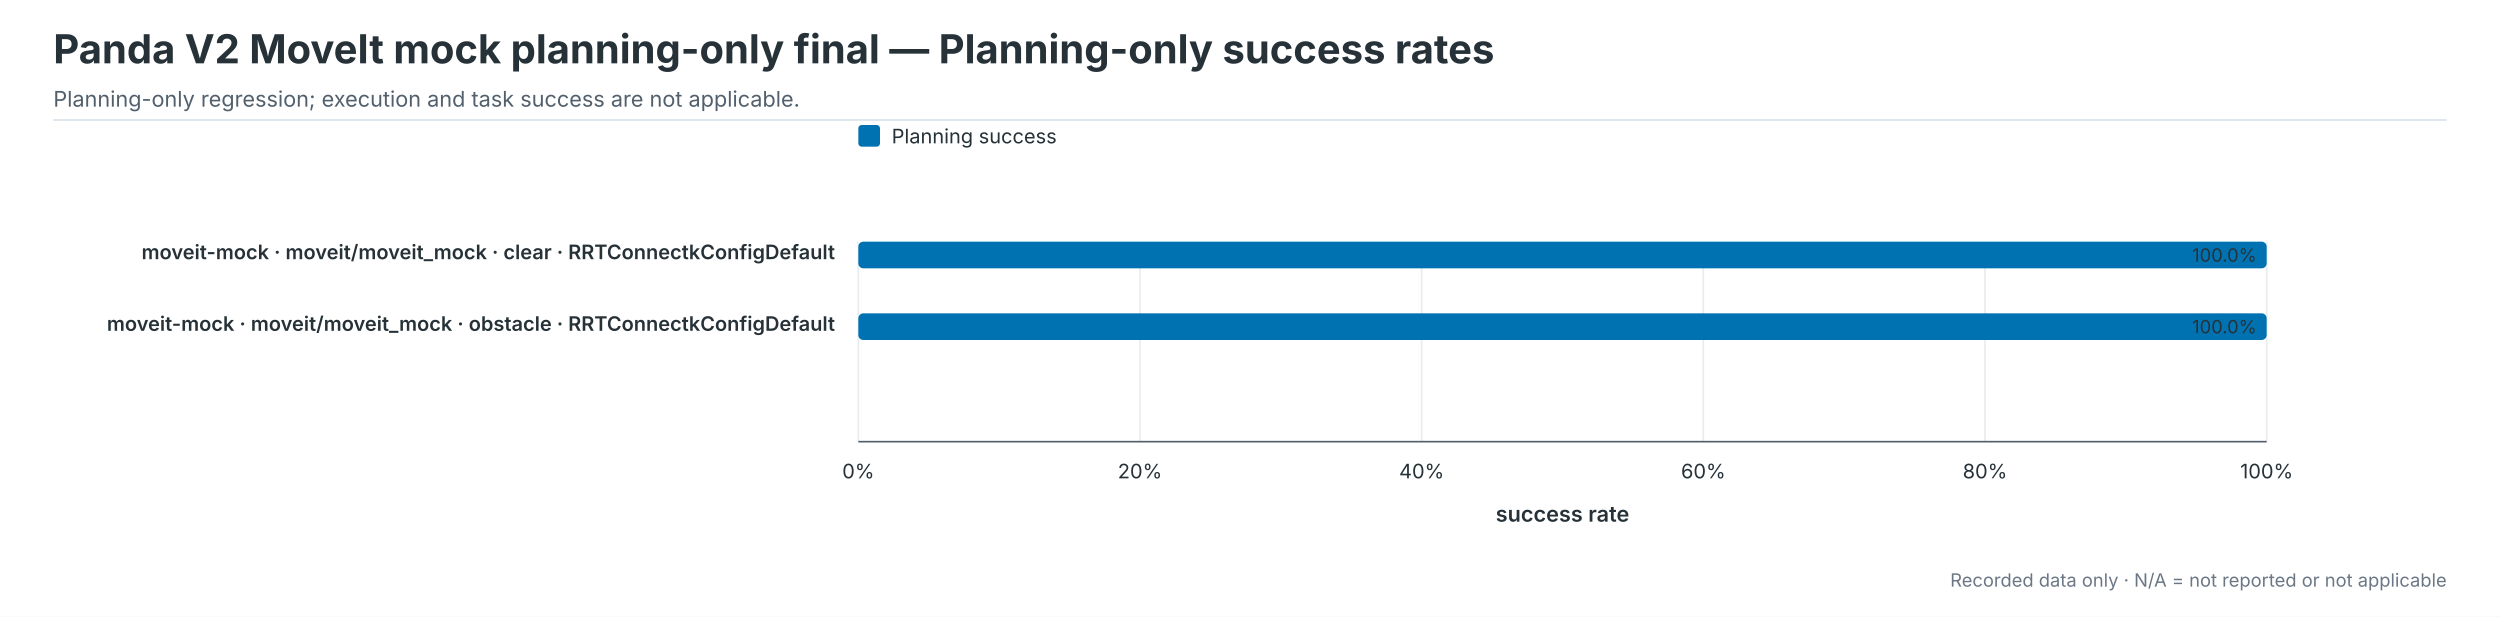
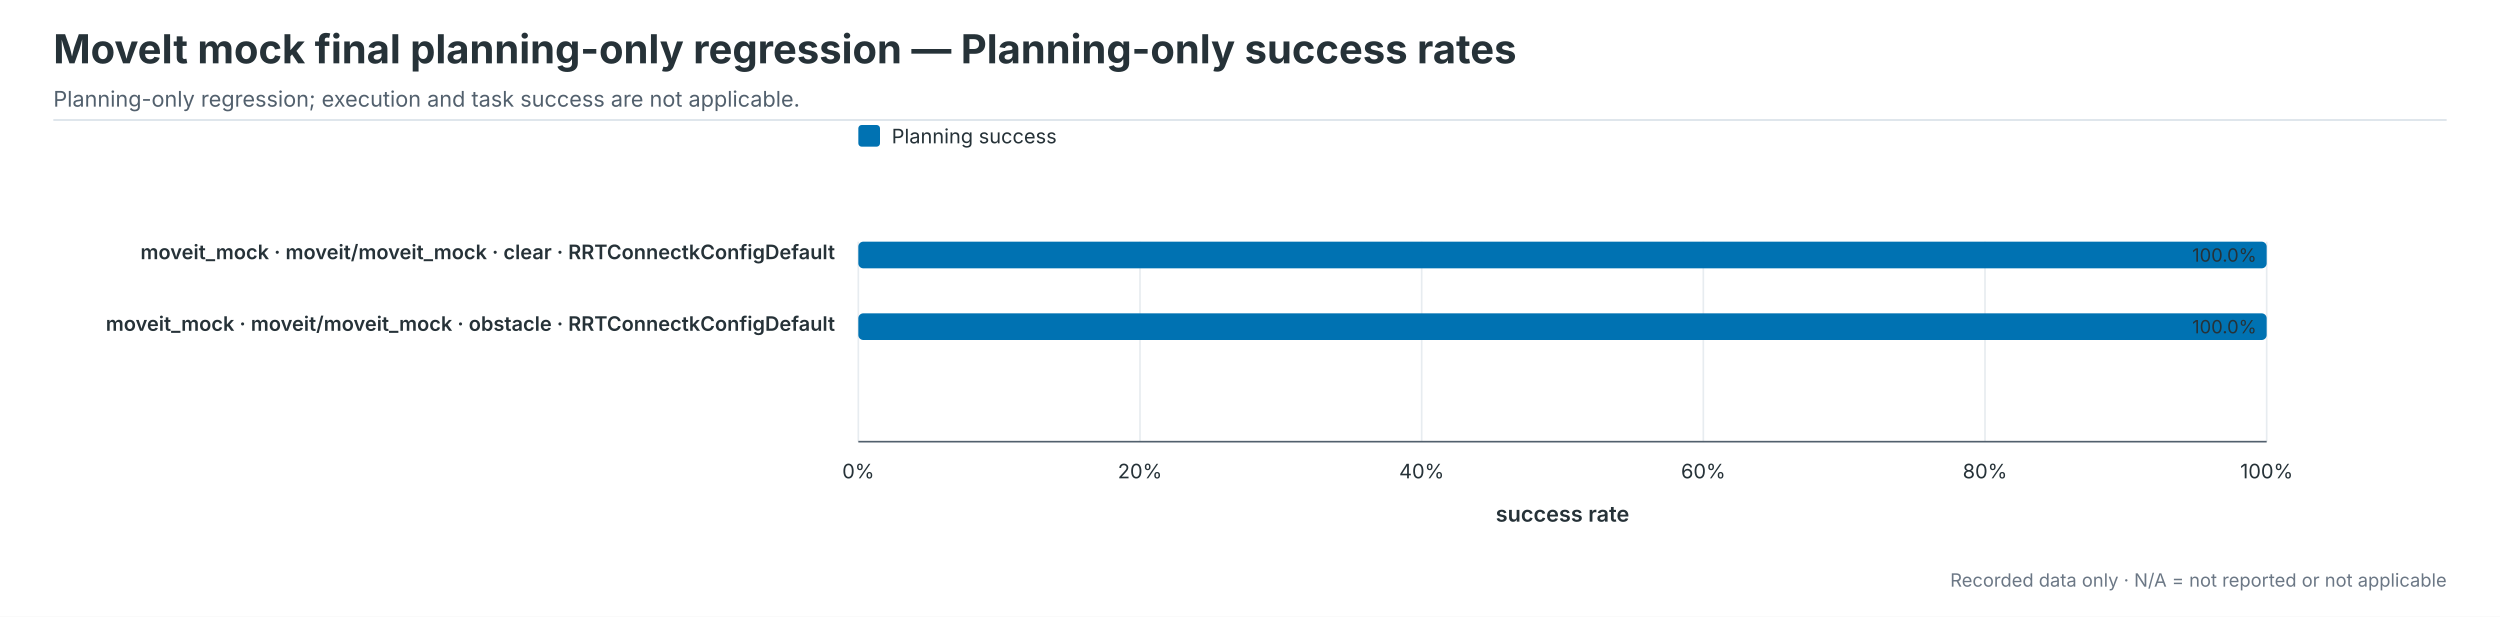
<svg xmlns="http://www.w3.org/2000/svg" width="1500" height="370" viewBox="0 0 1500 370" role="img" aria-labelledby="chart-title">
  <style>
text { font-family: Inter, "Noto Sans", "DejaVu Sans", sans-serif; fill: #263238; }
.chart-title { font-size: 24px; font-weight: 700; }
.chart-subtitle { font-size: 13px; fill: #52606D; }
.legend-label, .tick-label { font-size: 12px; }
.axis-label { font-size: 13px; font-weight: 600; }
.group-label { font-size: 12px; font-weight: 600; }
.value-label, .na-label { font-size: 11px; }
.na-label, .empty-label { fill: #6B7785; font-style: italic; }
.segment-label { fill: #FFFFFF; font-size: 11px; font-weight: 700; }
.footer { font-size: 11px; fill: #6B7785; }
</style>
  <rect width="1500" height="370" fill="#FFFFFF" />
-   <text class="chart-title" x="32" y="38">Panda V2 MoveIt mock planning-only final — Planning-only success rates</text>
+   <text class="chart-title" x="32" y="38">MoveIt mock final planning-only regression — Planning-only success rates</text>
  <text class="chart-subtitle" x="32" y="64">Planning-only regression; execution and task success are not applicable.</text>
  <line x1="32" y1="72" x2="1468" y2="72" stroke="#D9E1E8" />
  <rect x="515.0" y="75" width="13" height="13" rx="2" fill="#0072B2" />
  <text class="legend-label" x="535.0" y="86">Planning success</text>
  <line x1="515.00" y1="145" x2="515.00" y2="265" stroke="#E7ECF0" stroke-width="1" />
  <text class="tick-label" x="515.00" y="287" text-anchor="middle">0%</text>
  <line x1="684.00" y1="145" x2="684.00" y2="265" stroke="#E7ECF0" stroke-width="1" />
  <text class="tick-label" x="684.00" y="287" text-anchor="middle">20%</text>
  <line x1="853.00" y1="145" x2="853.00" y2="265" stroke="#E7ECF0" stroke-width="1" />
  <text class="tick-label" x="853.00" y="287" text-anchor="middle">40%</text>
  <line x1="1022.00" y1="145" x2="1022.00" y2="265" stroke="#E7ECF0" stroke-width="1" />
  <text class="tick-label" x="1022.00" y="287" text-anchor="middle">60%</text>
  <line x1="1191.00" y1="145" x2="1191.00" y2="265" stroke="#E7ECF0" stroke-width="1" />
  <text class="tick-label" x="1191.00" y="287" text-anchor="middle">80%</text>
  <line x1="1360.00" y1="145" x2="1360.00" y2="265" stroke="#E7ECF0" stroke-width="1" />
  <text class="tick-label" x="1360.00" y="287" text-anchor="middle">100%</text>
  <line x1="515" y1="265" x2="1360" y2="265" stroke="#52606D" />
  <text class="axis-label" x="937.50" y="313" text-anchor="middle">success rate</text>
-   <text class="group-label" x="501" y="155.5" text-anchor="end">moveit-mock · moveit/moveit_mock · clear · RRTConnectkConfigDefault</text>
+   <text class="group-label" x="501" y="155.5" text-anchor="end">moveit_mock · moveit/moveit_mock · clear · RRTConnectkConfigDefault</text>
  <rect x="515" y="145" width="845.00" height="16" rx="3" fill="#0072B2" />
  <text class="value-label" x="1354.00" y="157" text-anchor="end" fill="#FFFFFF">100.0%</text>
-   <text class="group-label" x="501" y="198.5" text-anchor="end">moveit-mock · moveit/moveit_mock · obstacle · RRTConnectkConfigDefault</text>
+   <text class="group-label" x="501" y="198.5" text-anchor="end">moveit_mock · moveit/moveit_mock · obstacle · RRTConnectkConfigDefault</text>
  <rect x="515" y="188" width="845.00" height="16" rx="3" fill="#0072B2" />
  <text class="value-label" x="1354.00" y="200" text-anchor="end" fill="#FFFFFF">100.0%</text>
  <text class="footer" x="1468" y="352" text-anchor="end">Recorded data only · N/A = not reported or not applicable</text>
</svg>
